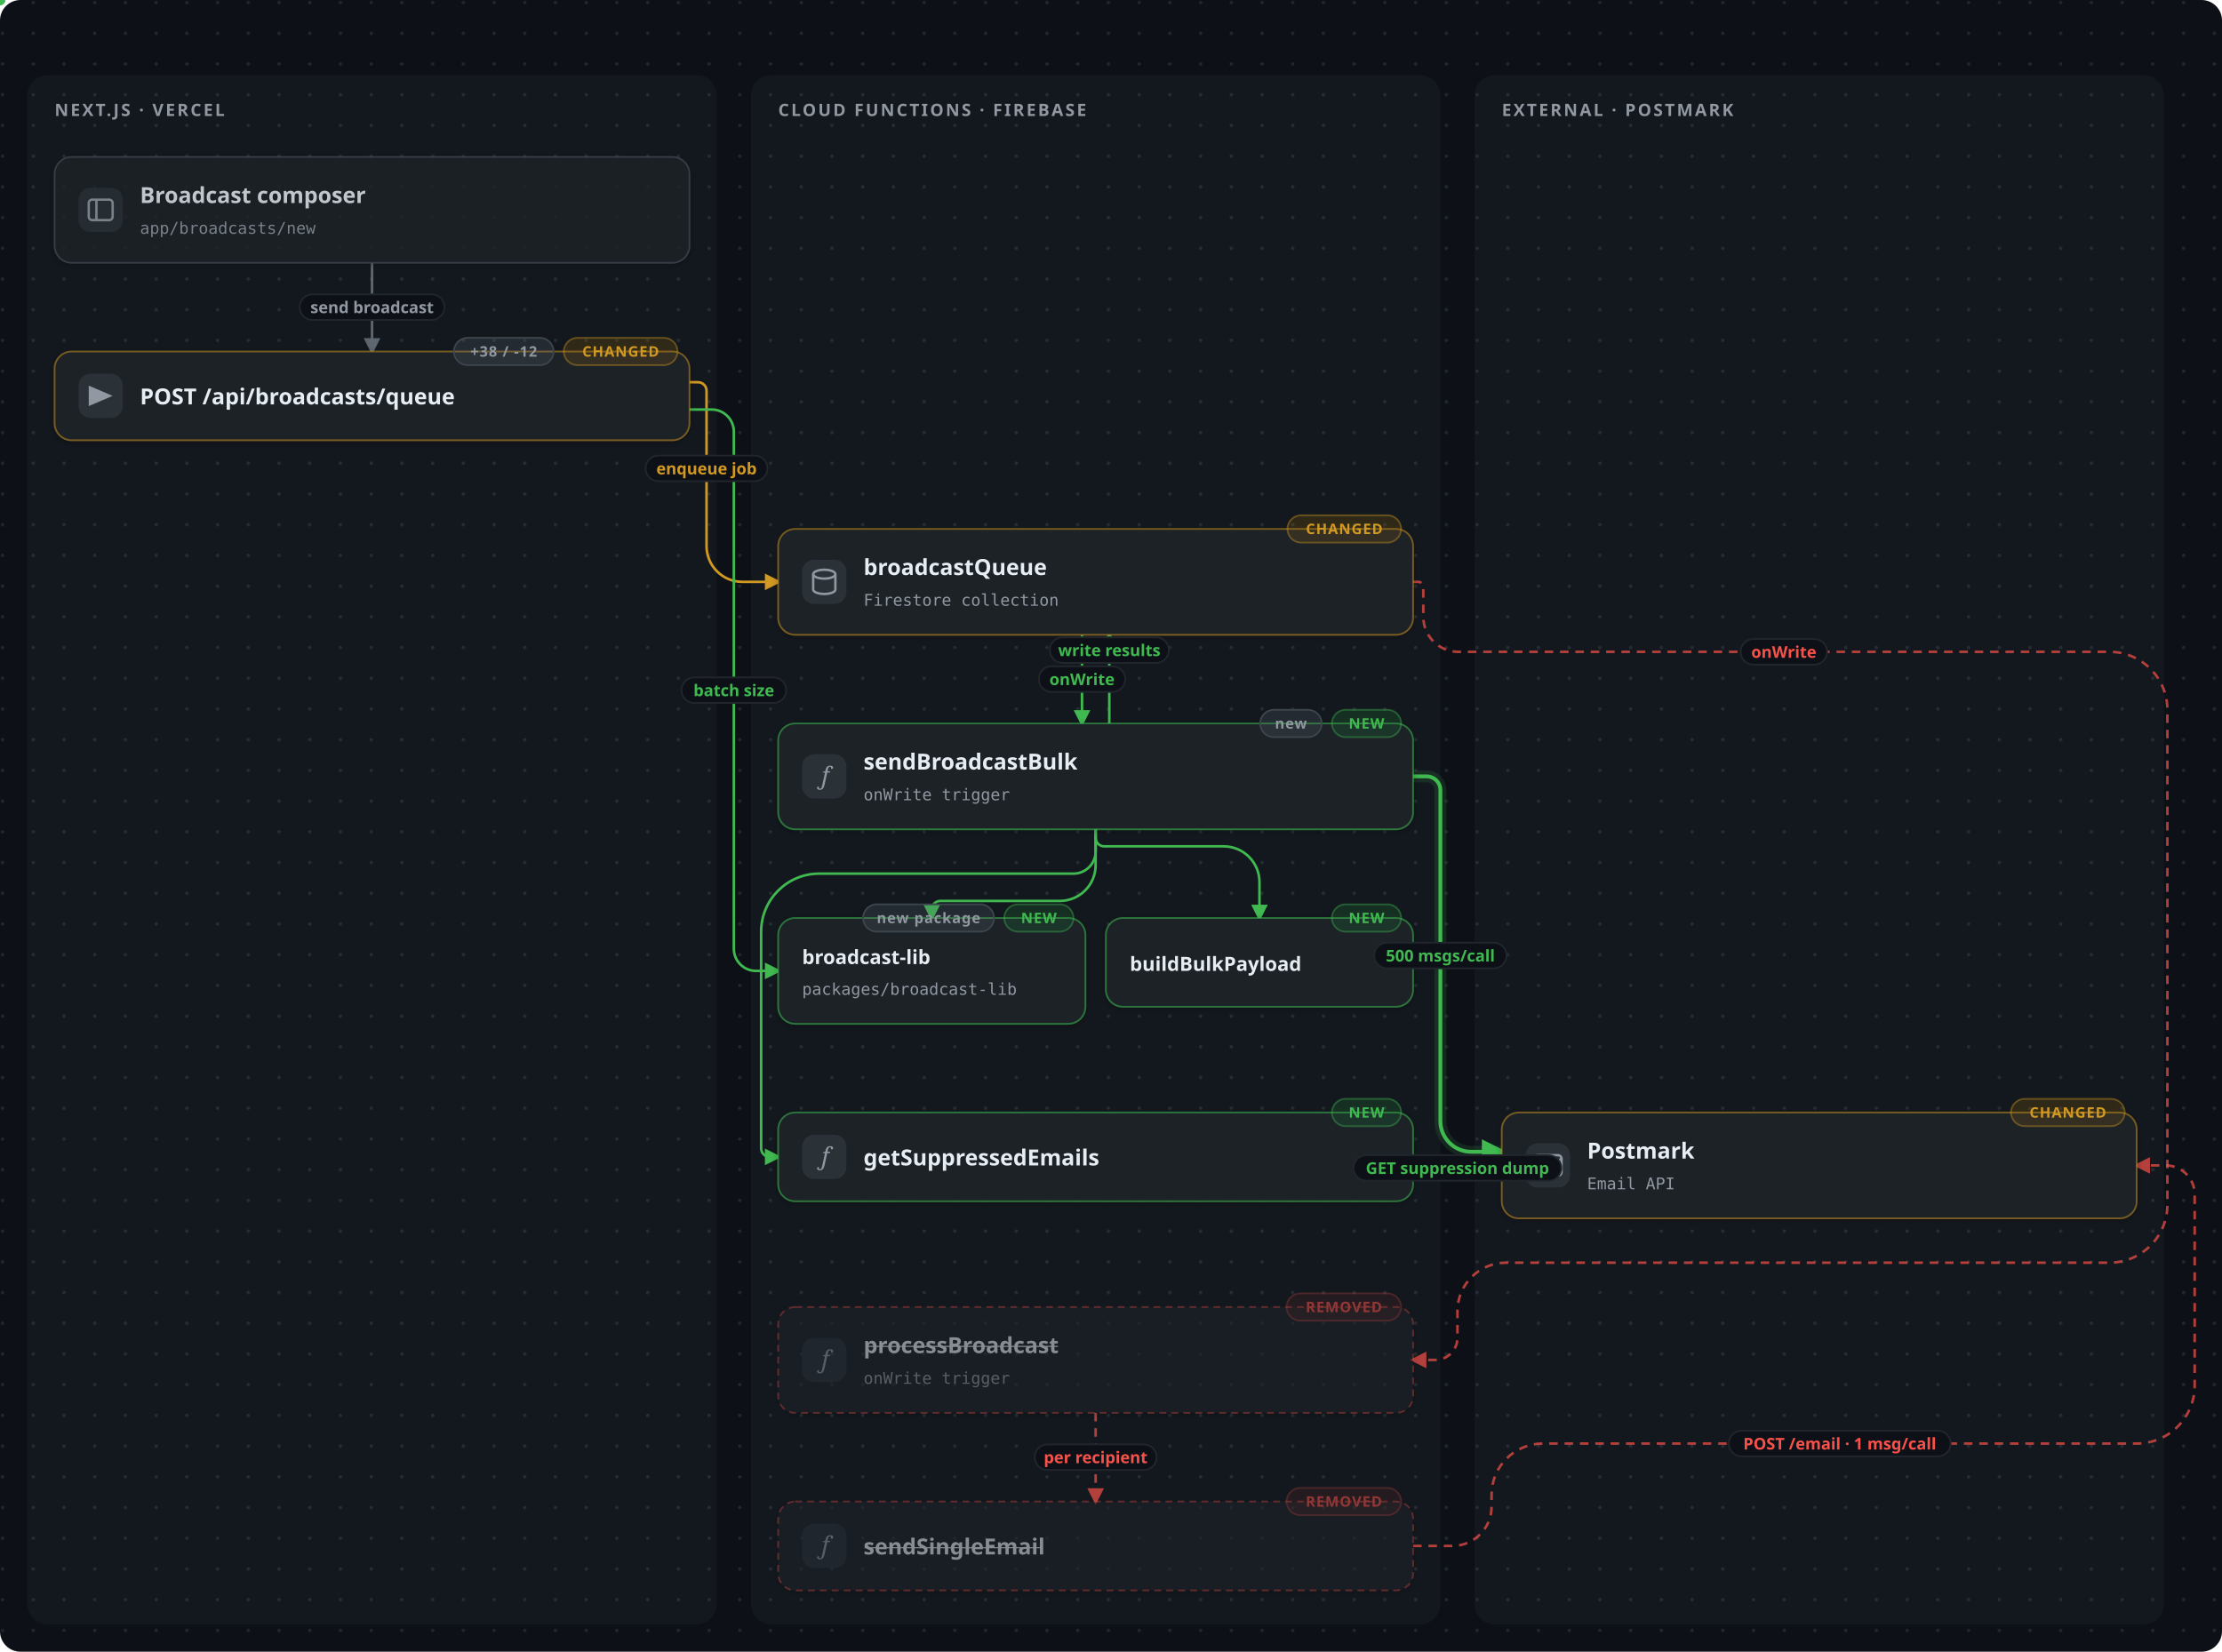
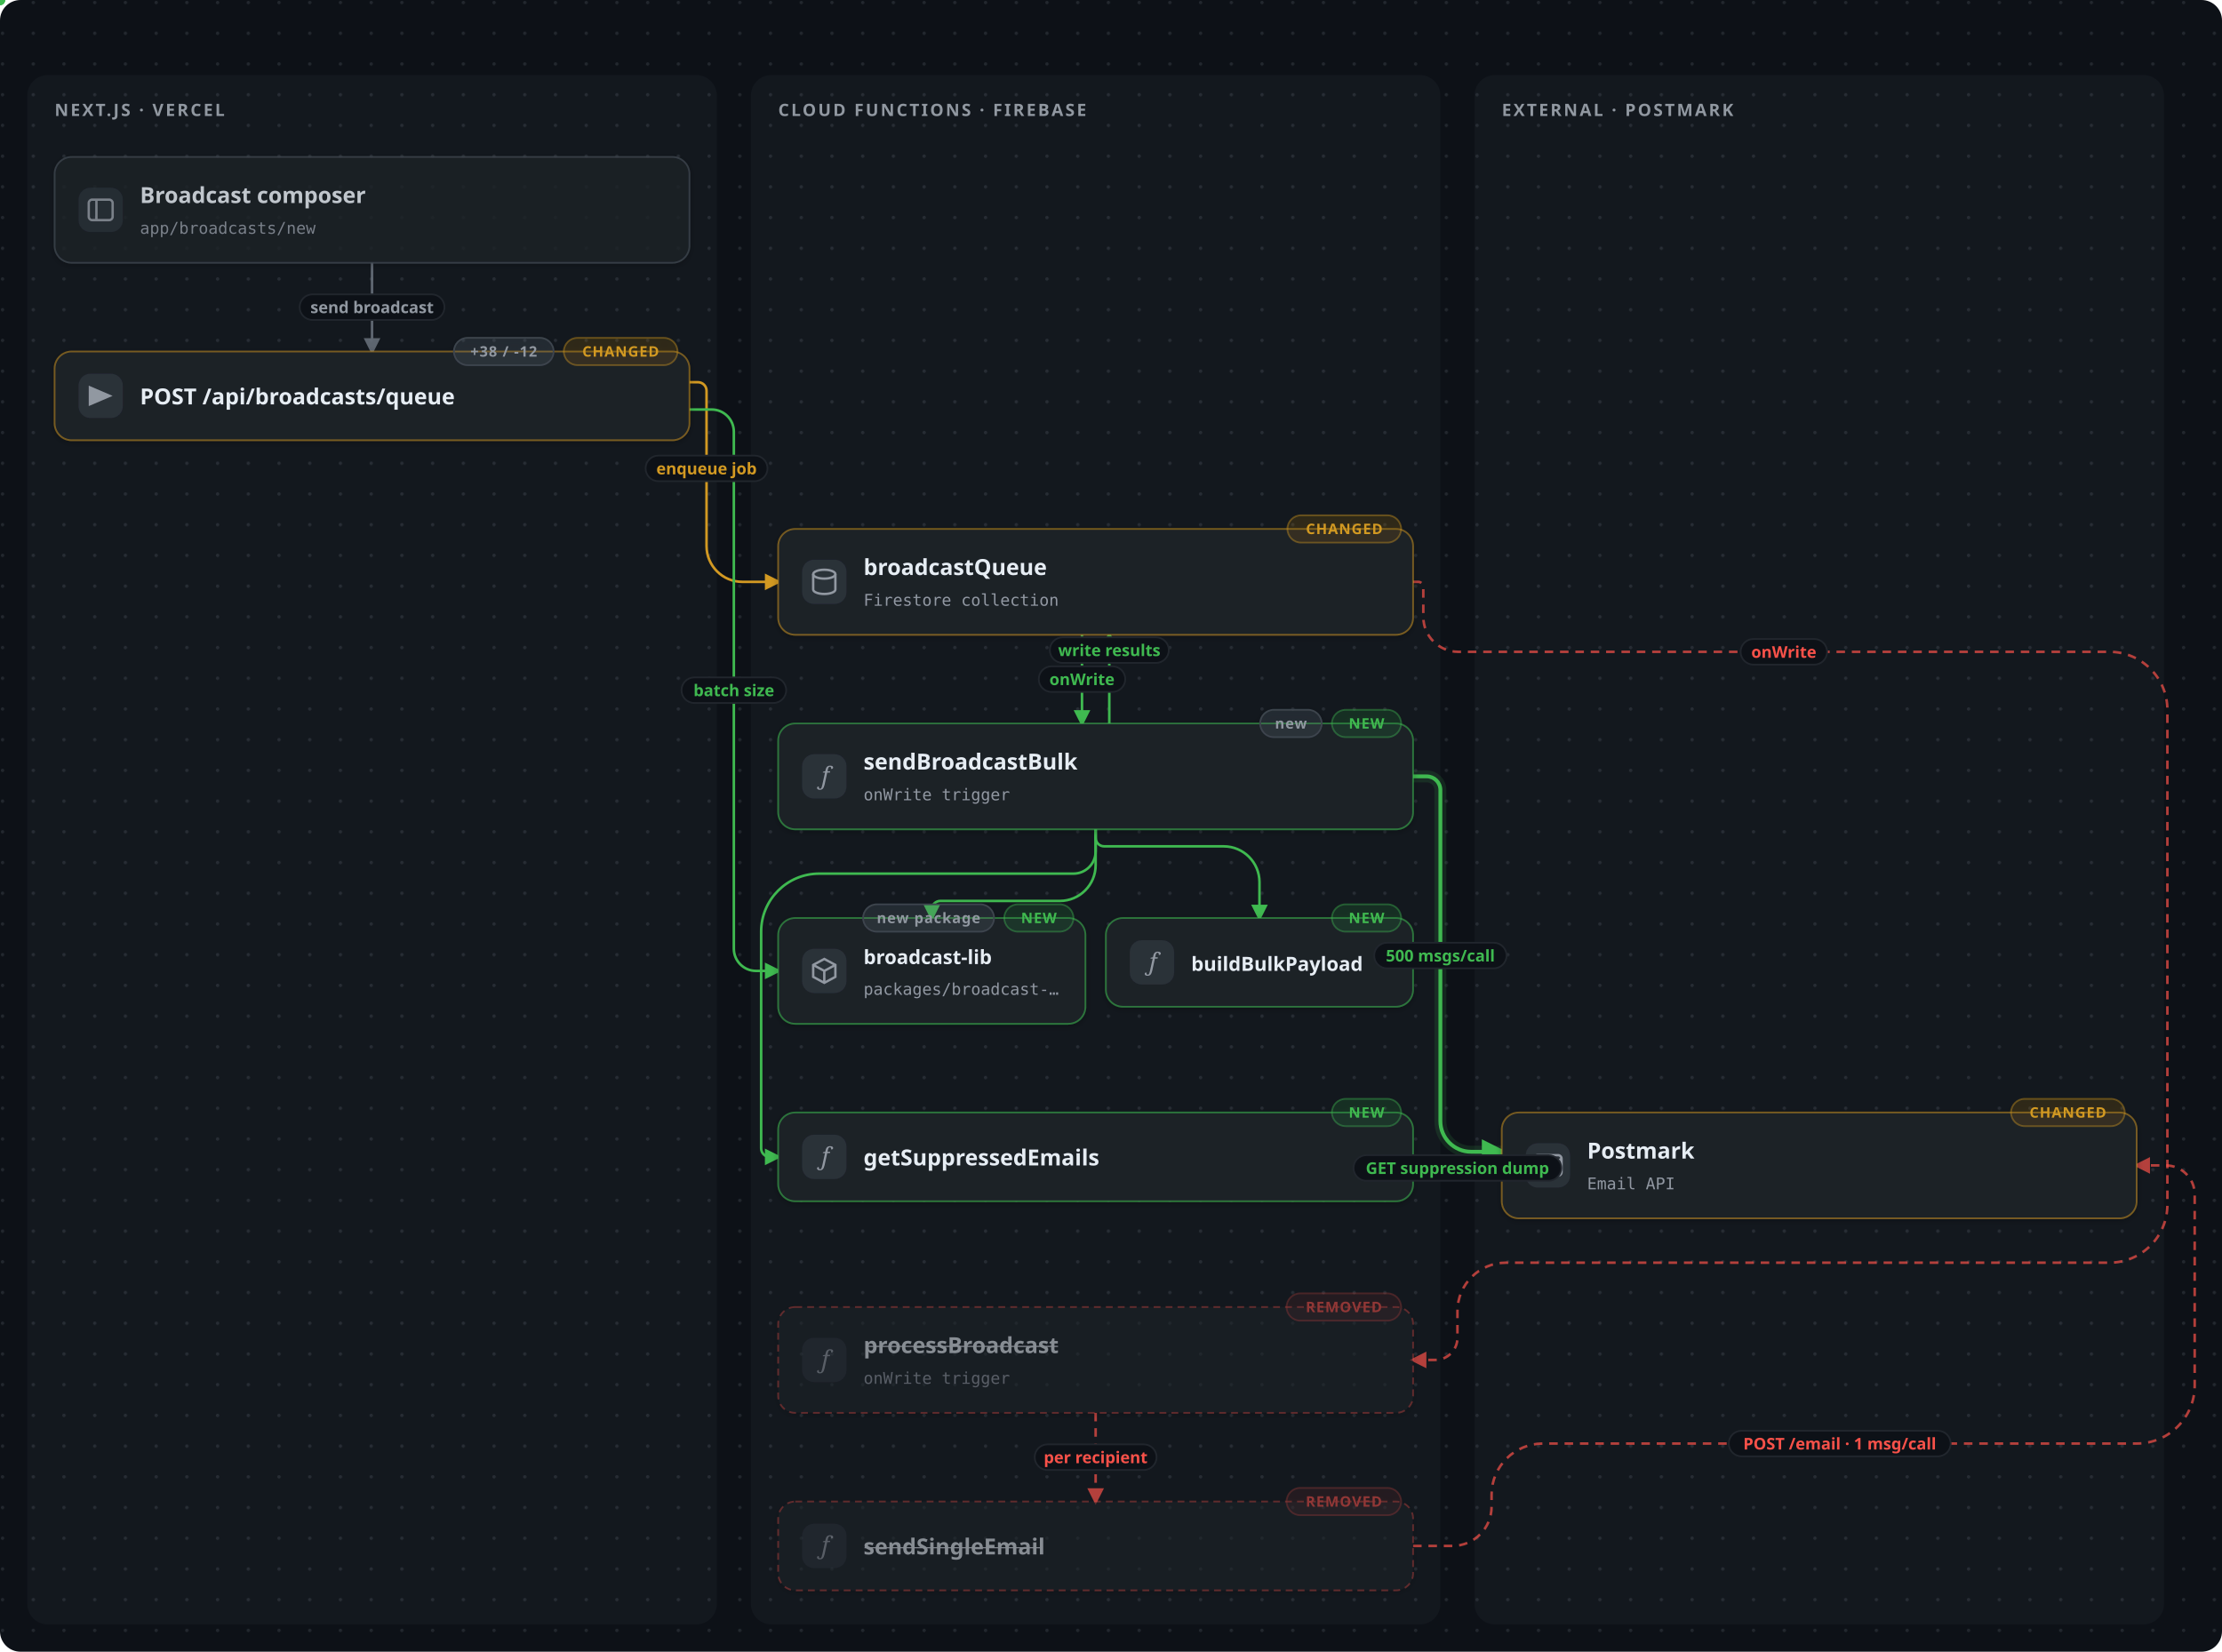
<svg xmlns="http://www.w3.org/2000/svg" viewBox="0 0 1302 968" width="1302" height="968" role="img" aria-label="Batch broadcast sending through Postmark">
  <style>text{font-family:-apple-system, BlinkMacSystemFont, "Segoe UI", "Noto Sans", Helvetica, Arial, sans-serif}.lanebox{fill:rgba(110,118,129,.07)}.lanelabel{font-size:10px;font-weight:700;letter-spacing:.12em;fill:#9198a1}.card{fill:#1c2128;stroke:#3d444d;stroke-width:1}.card-added{stroke:#3fb950;stroke-opacity:.55}.card-modified{stroke:#d29922;stroke-opacity:.5}.ghost{opacity:.55}.ghost .card{stroke:#f85149;stroke-dasharray:4 3;stroke-opacity:.6}.context{opacity:.82}.ntitle{font-weight:600;fill:#e6edf3}.strike{text-decoration:line-through}.nsub{font-size:9.5px;fill:#9198a1;font-family:ui-monospace, SFMono-Regular, "SF Mono", Menlo, Consolas, monospace}.chip{fill:rgba(110,118,129,.18)}.glyph{fill:#9198a1}.glyph-stroke{stroke:#9198a1;stroke-width:1.4;fill:none}.bdg text{font-size:8.5px;font-weight:700;letter-spacing:.06em}.bdg rect{stroke-width:1}.bdg-added rect{fill:rgba(46,160,67,.15);stroke:rgba(63,185,80,.4)}.bdg-added text{fill:#3fb950}.bdg-modified rect{fill:rgba(187,128,9,.15);stroke:rgba(210,153,34,.4)}.bdg-modified text{fill:#d29922}.bdg-removed rect{fill:rgba(248,81,73,.12);stroke:rgba(248,81,73,.4)}.bdg-removed text{fill:#f85149}.bdg-neutral rect{fill:rgba(110,118,129,.18);stroke:#3d444d}.bdg-neutral text{fill:#9198a1}.edge{fill:none;stroke-width:1.5}.edge-added{stroke:#3fb950}.edge-modified{stroke:#d29922}.edge-removed{stroke:#f85149;stroke-dasharray:5 4;opacity:.7}.edge-neutral{stroke:#6e7681}.hero{stroke-width:2.25}.faded{opacity:.45}.glow{fill:none;stroke-width:7;opacity:.14}.msg-self{font-size:11px;fill:#e6edf3}.lpill{fill:#0d1117;stroke:#21262d;stroke-width:1}.ltext{font-size:9.5px;font-weight:600;fill:#9198a1}.ltext-added{fill:#3fb950}.ltext-modified{fill:#d29922}.ltext-removed{fill:#f85149}.cardsh{filter:drop-shadow(0 1px 2px rgba(0,0,0,.28))}.lifeline{stroke:#30363d;stroke-width:1;stroke-dasharray:3 4}.actbar{fill:rgba(46,160,67,.15);stroke:rgba(63,185,80,.4)}.msg{fill:none;stroke-width:1.5}.msg-return{stroke-dasharray:4 3;opacity:.8}.msg-strong{stroke-width:2.25}</style>
  <defs>
    <pattern id="dots" width="18" height="18" patternUnits="userSpaceOnUse">
      <circle cx="1.5" cy="1.5" r="1" fill="rgba(110,118,129,.22)" />
    </pattern>
    <marker id="mk-added" viewBox="0 0 10 10" refX="8" refY="5" markerWidth="6.5" markerHeight="6.5" orient="auto-start-reverse">
      <path d="M0,0 L10,5 L0,10 z" fill="#3fb950" />
    </marker>
    <marker id="mko-added" viewBox="0 0 10 10" refX="10" refY="5" markerWidth="6.5" markerHeight="6.5" orient="auto-start-reverse">
      <path d="M2,1 L10,5 L2,9" fill="none" stroke="#3fb950" stroke-width="1.6" stroke-linecap="round" stroke-linejoin="round" />
    </marker>
    <marker id="mk-modified" viewBox="0 0 10 10" refX="8" refY="5" markerWidth="6.5" markerHeight="6.5" orient="auto-start-reverse">
      <path d="M0,0 L10,5 L0,10 z" fill="#d29922" />
    </marker>
    <marker id="mko-modified" viewBox="0 0 10 10" refX="10" refY="5" markerWidth="6.5" markerHeight="6.5" orient="auto-start-reverse">
      <path d="M2,1 L10,5 L2,9" fill="none" stroke="#d29922" stroke-width="1.6" stroke-linecap="round" stroke-linejoin="round" />
    </marker>
    <marker id="mk-removed" viewBox="0 0 10 10" refX="8" refY="5" markerWidth="6.5" markerHeight="6.5" orient="auto-start-reverse">
      <path d="M0,0 L10,5 L0,10 z" fill="#f85149" />
    </marker>
    <marker id="mko-removed" viewBox="0 0 10 10" refX="10" refY="5" markerWidth="6.5" markerHeight="6.5" orient="auto-start-reverse">
      <path d="M2,1 L10,5 L2,9" fill="none" stroke="#f85149" stroke-width="1.6" stroke-linecap="round" stroke-linejoin="round" />
    </marker>
    <marker id="mk-neutral" viewBox="0 0 10 10" refX="8" refY="5" markerWidth="6.5" markerHeight="6.5" orient="auto-start-reverse">
      <path d="M0,0 L10,5 L0,10 z" fill="#6e7681" />
    </marker>
    <marker id="mko-neutral" viewBox="0 0 10 10" refX="10" refY="5" markerWidth="6.5" markerHeight="6.5" orient="auto-start-reverse">
      <path d="M2,1 L10,5 L2,9" fill="none" stroke="#6e7681" stroke-width="1.6" stroke-linecap="round" stroke-linejoin="round" />
    </marker>
  </defs>
  <rect x="0" y="0" width="1302" height="968" rx="12" fill="#0d1117" />
  <rect x="0" y="0" width="1302" height="968" rx="12" fill="url(#dots)" />
  <g>
    <rect class="lanebox" x="16" y="44" width="404" height="908" rx="12" />
    <text class="lanelabel" x="32" y="68">NEXT.JS · VERCEL</text>
    <rect class="lanebox" x="440" y="44" width="404" height="908" rx="12" />
    <text class="lanelabel" x="456" y="68">CLOUD FUNCTIONS · FIREBASE</text>
    <rect class="lanebox" x="864" y="44" width="404" height="908" rx="12" />
    <text class="lanelabel" x="880" y="68">EXTERNAL · POSTMARK</text>
  </g>
  <g>
    <path class="edge edge-neutral context" d="M218,154 L218,206" marker-end="url(#mk-neutral)" />
    <path class="edge edge-modified" d="M404,224 L409,224 C411.76,224 414,226.24 414,229 L414,320 C414,331.6 423.4,341 435,341 L456,341" marker-end="url(#mk-modified)" />
    <path class="edge edge-added" d="M404,240 L417,240 C424.18,240 430,245.82 430,253 L430,556 C430,563.18 435.82,569 443,569 L456,569" marker-end="url(#mk-added)" />
    <path class="edge edge-added" d="M634,372 L634,424" marker-end="url(#mk-added)" />
    <path class="edge edge-removed" d="M828,341 L831,341 C832.66,341 834,342.34 834,344 L834,361.5 C834,372.82 843.18,382 854.5,382 L1236,382 C1254.78,382 1270,397.22 1270,416 L1270,706 C1270,724.78 1254.78,740 1236,740 L882.5,740 C866.76,740 854,752.76 854,768.5 L854,784 C854,791.18 848.18,797 841,797 L828,797" marker-end="url(#mk-removed)" />
    <path class="edge edge-removed" d="M642,828 L642,880" marker-end="url(#mk-removed)" />
    <path class="edge edge-removed" d="M828,906 L851,906 C863.7,906 874,895.7 874,883 L874,876 C874,859.43 887.43,846 904,846 L1252,846 C1270.78,846 1286,830.78 1286,812 L1286,700 C1286,690.61 1278.39,683 1269,683 L1252,683" marker-end="url(#mk-removed)" />
    <path class="edge edge-added" d="M642,486 L642,491 C642,493.76 644.24,496 647,496 L717,496 C728.6,496 738,505.4 738,517 L738,538" marker-end="url(#mk-added)" />
    <path class="edge edge-added" d="M642,486 L642,499 C642,506.18 636.18,512 629,512 L480,512 C461.22,512 446,527.22 446,546 L446,673 C446,675.76 448.24,678 451,678 L456,678" marker-end="url(#mk-added)" />
    <path class="edge edge-added" d="M642,486 L642,507 C642,518.6 632.6,528 621,528 L551,528 C548.24,528 546,530.24 546,533 L546,538" marker-end="url(#mk-added)" />
    <path class="edge edge-added" d="M828,684.5 L880,684.5" marker-end="url(#mk-added)" />
    <circle r="2.6" fill="#3fb950">
      <animateMotion dur="1.6s" repeatCount="indefinite" path="M828,684.5 L880,684.5" />
    </circle>
    <path class="glow" stroke="#3fb950" d="M828,455 L836,455 C840.42,455 844,458.58 844,463 L844,657 C844,666.94 852.06,675 862,675 L880,675" />
    <path class="edge edge-added hero" d="M828,455 L836,455 C840.42,455 844,458.58 844,463 L844,657 C844,666.94 852.06,675 862,675 L880,675" marker-end="url(#mk-added)" />
    <circle r="3" fill="#3fb950">
      <animateMotion dur="2.1s" repeatCount="indefinite" path="M828,455 L836,455 C840.42,455 844,458.58 844,463 L844,657 C844,666.94 852.06,675 862,675 L880,675" />
    </circle>
    <circle r="3" fill="#3fb950">
      <animateMotion dur="2.1s" begin="0.7s" repeatCount="indefinite" path="M828,455 L836,455 C840.42,455 844,458.58 844,463 L844,657 C844,666.94 852.06,675 862,675 L880,675" />
    </circle>
    <circle r="3" fill="#3fb950">
      <animateMotion dur="2.1s" begin="1.4s" repeatCount="indefinite" path="M828,455 L836,455 C840.42,455 844,458.58 844,463 L844,657 C844,666.94 852.06,675 862,675 L880,675" />
    </circle>
    <path class="edge edge-added" d="M650,424 L650,372" marker-end="url(#mk-added)" />
  </g>
  <g>
    <g class="cardsh context">
      <rect class="card" x="32" y="92" width="372" height="62" rx="10" />
      <rect class="chip" x="46" y="110" width="26" height="26" rx="7" />
      <g>
        <rect class="glyph-stroke" x="52" y="117" width="14" height="12" rx="2" />
        <path class="glyph-stroke" d="M56.5,117 v12" />
      </g>
      <text class="ntitle" x="82" y="119" font-size="13">Broadcast composer</text>
      <text class="nsub" x="82" y="137">app/broadcasts/new</text>
    </g>
    <g class="cardsh">
      <rect class="card card-modified" x="32" y="206" width="372" height="52" rx="10" />
      <rect class="chip" x="46" y="219" width="26" height="26" rx="7" />
      <g>
        <path class="glyph" d="M52,226 L66,232 L52,238 Z" />
      </g>
      <text class="ntitle" x="82" y="237" font-size="13">POST /api/broadcasts/queue</text>
      <g class="bdg bdg-neutral">
        <rect x="265.98" y="198" width="58.4" height="16" rx="8" />
        <text x="295.18" y="209" text-anchor="middle">+38 / -12</text>
      </g>
      <g class="bdg bdg-modified">
        <rect x="330.38" y="198" width="66.62" height="16" rx="8" />
        <text x="363.69" y="209" text-anchor="middle">CHANGED</text>
      </g>
    </g>
    <g class="cardsh">
      <rect class="card card-modified" x="456" y="310" width="372" height="62" rx="10" />
      <rect class="chip" x="470" y="328" width="26" height="26" rx="7" />
      <g>
        <ellipse class="glyph-stroke" cx="483" cy="336.5" rx="6.5" ry="2.6" />
        <path class="glyph-stroke" d="M476.5,336.5 v9 a6.5,2.6 0 0 0 13 0 v-9" />
      </g>
      <text class="ntitle" x="506" y="337" font-size="13">broadcastQueue</text>
      <text class="nsub" x="506" y="355">Firestore collection</text>
      <g class="bdg bdg-modified">
        <rect x="754.38" y="302" width="66.62" height="16" rx="8" />
        <text x="787.69" y="313" text-anchor="middle">CHANGED</text>
      </g>
    </g>
    <g class="cardsh">
      <rect class="card card-added" x="456" y="424" width="372" height="62" rx="10" />
      <rect class="chip" x="470" y="442" width="26" height="26" rx="7" />
      <g>
        <text class="glyph" x="483" y="459.5" text-anchor="middle" style="font-size:14px;font-style:italic;font-family:Georgia,serif">ƒ</text>
      </g>
      <text class="ntitle" x="506" y="451" font-size="13">sendBroadcastBulk</text>
      <text class="nsub" x="506" y="469">onWrite trigger</text>
      <g class="bdg bdg-neutral">
        <rect x="738.4" y="416" width="36.05" height="16" rx="8" />
        <text x="756.43" y="427" text-anchor="middle">new</text>
      </g>
      <g class="bdg bdg-added">
        <rect x="780.45" y="416" width="40.55" height="16" rx="8" />
        <text x="800.72" y="427" text-anchor="middle">NEW</text>
      </g>
    </g>
    <g class="cardsh">
      <rect class="card card-added" x="456" y="538" width="180" height="62" rx="10" />
-       <text class="ntitle" x="470" y="565" font-size="11.5">broadcast-lib</text>
-       <text class="nsub" x="470" y="583">packages/broadcast-lib</text>
+       <rect class="chip" x="470" y="556" width="26" height="26" rx="7" />
+       <g>
+         <path class="glyph-stroke" d="M483,562 l6.5,3.5 v7 l-6.5,3.5 l-6.5,-3.5 v-7 Z" />
+         <path class="glyph-stroke" d="M476.5,565.5 l6.5,3.5 l6.5,-3.5" />
+         <path class="glyph-stroke" d="M483,569 v7" />
+       </g>
+       <text class="ntitle" x="506" y="565" font-size="11.5">broadcast-lib</text>
+       <text class="nsub" x="506" y="583">packages/broadcast-…</text>
      <g class="bdg bdg-neutral">
        <rect x="505.75" y="530" width="76.7" height="16" rx="8" />
        <text x="544.1" y="541" text-anchor="middle">new package</text>
      </g>
      <g class="bdg bdg-added">
        <rect x="588.45" y="530" width="40.55" height="16" rx="8" />
        <text x="608.73" y="541" text-anchor="middle">NEW</text>
      </g>
    </g>
    <g class="cardsh">
      <rect class="card card-added" x="648" y="538" width="180" height="52" rx="10" />
-       <text class="ntitle" x="662" y="569" font-size="11.5">buildBulkPayload</text>
+       <rect class="chip" x="662" y="551" width="26" height="26" rx="7" />
+       <g>
+         <text class="glyph" x="675" y="568.5" text-anchor="middle" style="font-size:14px;font-style:italic;font-family:Georgia,serif">ƒ</text>
+       </g>
+       <text class="ntitle" x="698" y="569" font-size="11.5">buildBulkPayload</text>
      <g class="bdg bdg-added">
        <rect x="780.45" y="530" width="40.55" height="16" rx="8" />
        <text x="800.73" y="541" text-anchor="middle">NEW</text>
      </g>
    </g>
    <g class="cardsh">
      <rect class="card card-added" x="456" y="652" width="372" height="52" rx="10" />
      <rect class="chip" x="470" y="665" width="26" height="26" rx="7" />
      <g>
        <text class="glyph" x="483" y="682.5" text-anchor="middle" style="font-size:14px;font-style:italic;font-family:Georgia,serif">ƒ</text>
      </g>
      <text class="ntitle" x="506" y="683" font-size="13">getSuppressedEmails</text>
      <g class="bdg bdg-added">
        <rect x="780.45" y="644" width="40.55" height="16" rx="8" />
        <text x="800.73" y="655" text-anchor="middle">NEW</text>
      </g>
    </g>
    <g class="cardsh ghost">
      <rect class="card" x="456" y="766" width="372" height="62" rx="10" />
      <rect class="chip" x="470" y="784" width="26" height="26" rx="7" />
      <g>
        <text class="glyph" x="483" y="801.5" text-anchor="middle" style="font-size:14px;font-style:italic;font-family:Georgia,serif">ƒ</text>
      </g>
      <text class="ntitle strike" x="506" y="793" font-size="13">processBroadcast</text>
      <text class="nsub" x="506" y="811">onWrite trigger</text>
      <g class="bdg bdg-removed">
        <rect x="753.88" y="758" width="67.12" height="16" rx="8" />
        <text x="787.44" y="769" text-anchor="middle">REMOVED</text>
      </g>
    </g>
    <g class="cardsh ghost">
      <rect class="card" x="456" y="880" width="372" height="52" rx="10" />
      <rect class="chip" x="470" y="893" width="26" height="26" rx="7" />
      <g>
        <text class="glyph" x="483" y="910.5" text-anchor="middle" style="font-size:14px;font-style:italic;font-family:Georgia,serif">ƒ</text>
      </g>
      <text class="ntitle strike" x="506" y="911" font-size="13">sendSingleEmail</text>
      <g class="bdg bdg-removed">
        <rect x="753.88" y="872" width="67.12" height="16" rx="8" />
        <text x="787.44" y="883" text-anchor="middle">REMOVED</text>
      </g>
    </g>
    <g class="cardsh">
      <rect class="card card-modified" x="880" y="652" width="372" height="62" rx="10" />
      <rect class="chip" x="894" y="670" width="26" height="26" rx="7" />
      <g>
        <rect class="glyph-stroke" x="899" y="677" width="16" height="12" rx="2" />
        <path class="glyph-stroke" d="M899,679 l8,6 8,-6" />
      </g>
      <text class="ntitle" x="930" y="679" font-size="13">Postmark</text>
      <text class="nsub" x="930" y="697">Email API</text>
      <g class="bdg bdg-modified">
        <rect x="1178.38" y="644" width="66.62" height="16" rx="8" />
        <text x="1211.69" y="655" text-anchor="middle">CHANGED</text>
      </g>
    </g>
  </g>
  <g>
    <g>
      <rect class="lpill" x="175.58" y="172.5" width="84.85" height="15" rx="7.5" />
      <text class="ltext" x="218" y="183.5" text-anchor="middle">send broadcast</text>
    </g>
    <g>
      <rect class="lpill" x="378.29" y="267" width="71.43" height="15" rx="7.5" />
      <text class="ltext ltext-modified" x="414" y="278" text-anchor="middle">enqueue job</text>
    </g>
    <g>
      <rect class="lpill" x="399.33" y="397" width="61.34" height="15" rx="7.5" />
      <text class="ltext ltext-added" x="430" y="408" text-anchor="middle">batch size</text>
    </g>
    <g>
      <rect class="lpill" x="608.66" y="390.5" width="50.69" height="15" rx="7.5" />
      <text class="ltext ltext-added" x="634" y="401.5" text-anchor="middle">onWrite</text>
    </g>
    <g>
      <rect class="lpill" x="1019.91" y="374.5" width="50.69" height="15" rx="7.5" />
      <text class="ltext ltext-removed" x="1045.25" y="385.5" text-anchor="middle">onWrite</text>
    </g>
    <g>
      <rect class="lpill" x="606.29" y="846.5" width="71.41" height="15" rx="7.5" />
      <text class="ltext ltext-removed" x="642" y="857.5" text-anchor="middle">per recipient</text>
    </g>
    <g>
      <rect class="lpill" x="1012.98" y="838.5" width="130.04" height="15" rx="7.5" />
      <text class="ltext ltext-removed" x="1078" y="849.5" text-anchor="middle">POST /email · 1 msg/call</text>
    </g>
    <g>
      <rect class="lpill" x="793.11" y="677" width="121.78" height="15" rx="7.5" />
      <text class="ltext ltext-added" x="854" y="688" text-anchor="middle">GET suppression dump</text>
    </g>
    <g>
      <rect class="lpill" x="805.22" y="552.5" width="77.56" height="15" rx="7.5" />
      <text class="ltext ltext-added" x="844" y="563.5" text-anchor="middle">500 msgs/call</text>
    </g>
    <g>
      <rect class="lpill" x="615.15" y="373.5" width="69.71" height="15" rx="7.5" />
      <text class="ltext ltext-added" x="650" y="384.5" text-anchor="middle">write results</text>
    </g>
  </g>
</svg>
